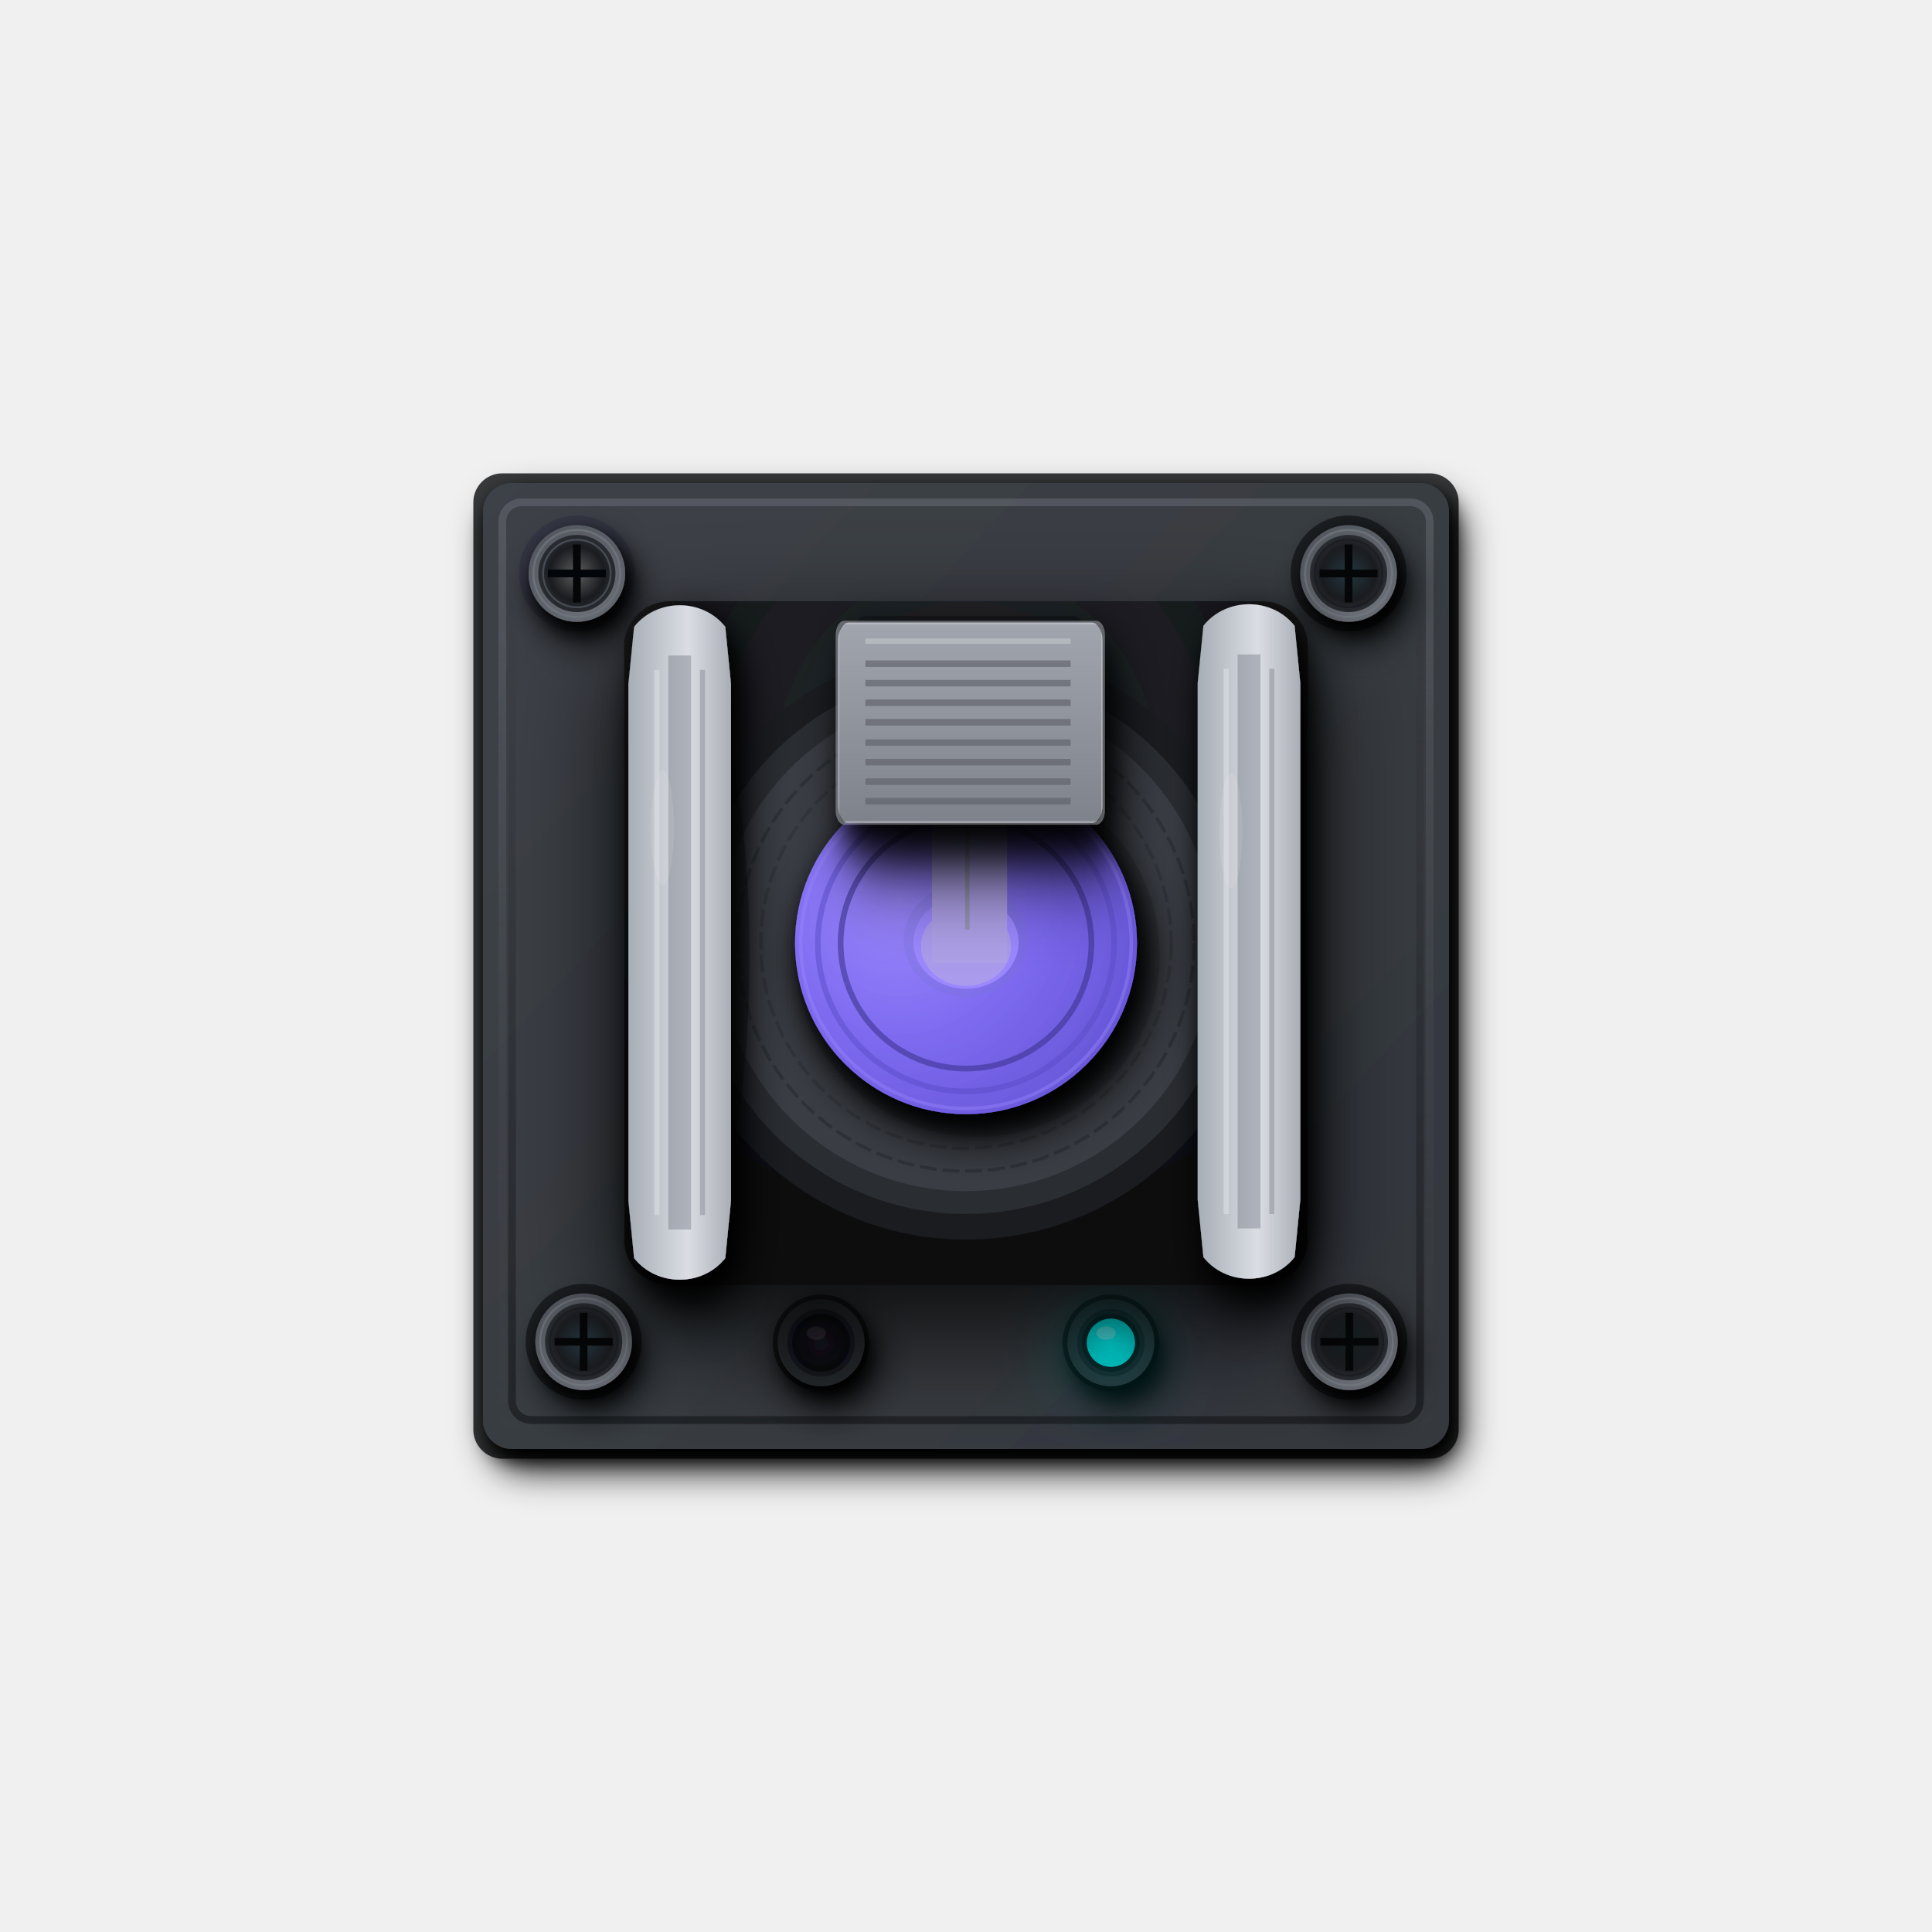
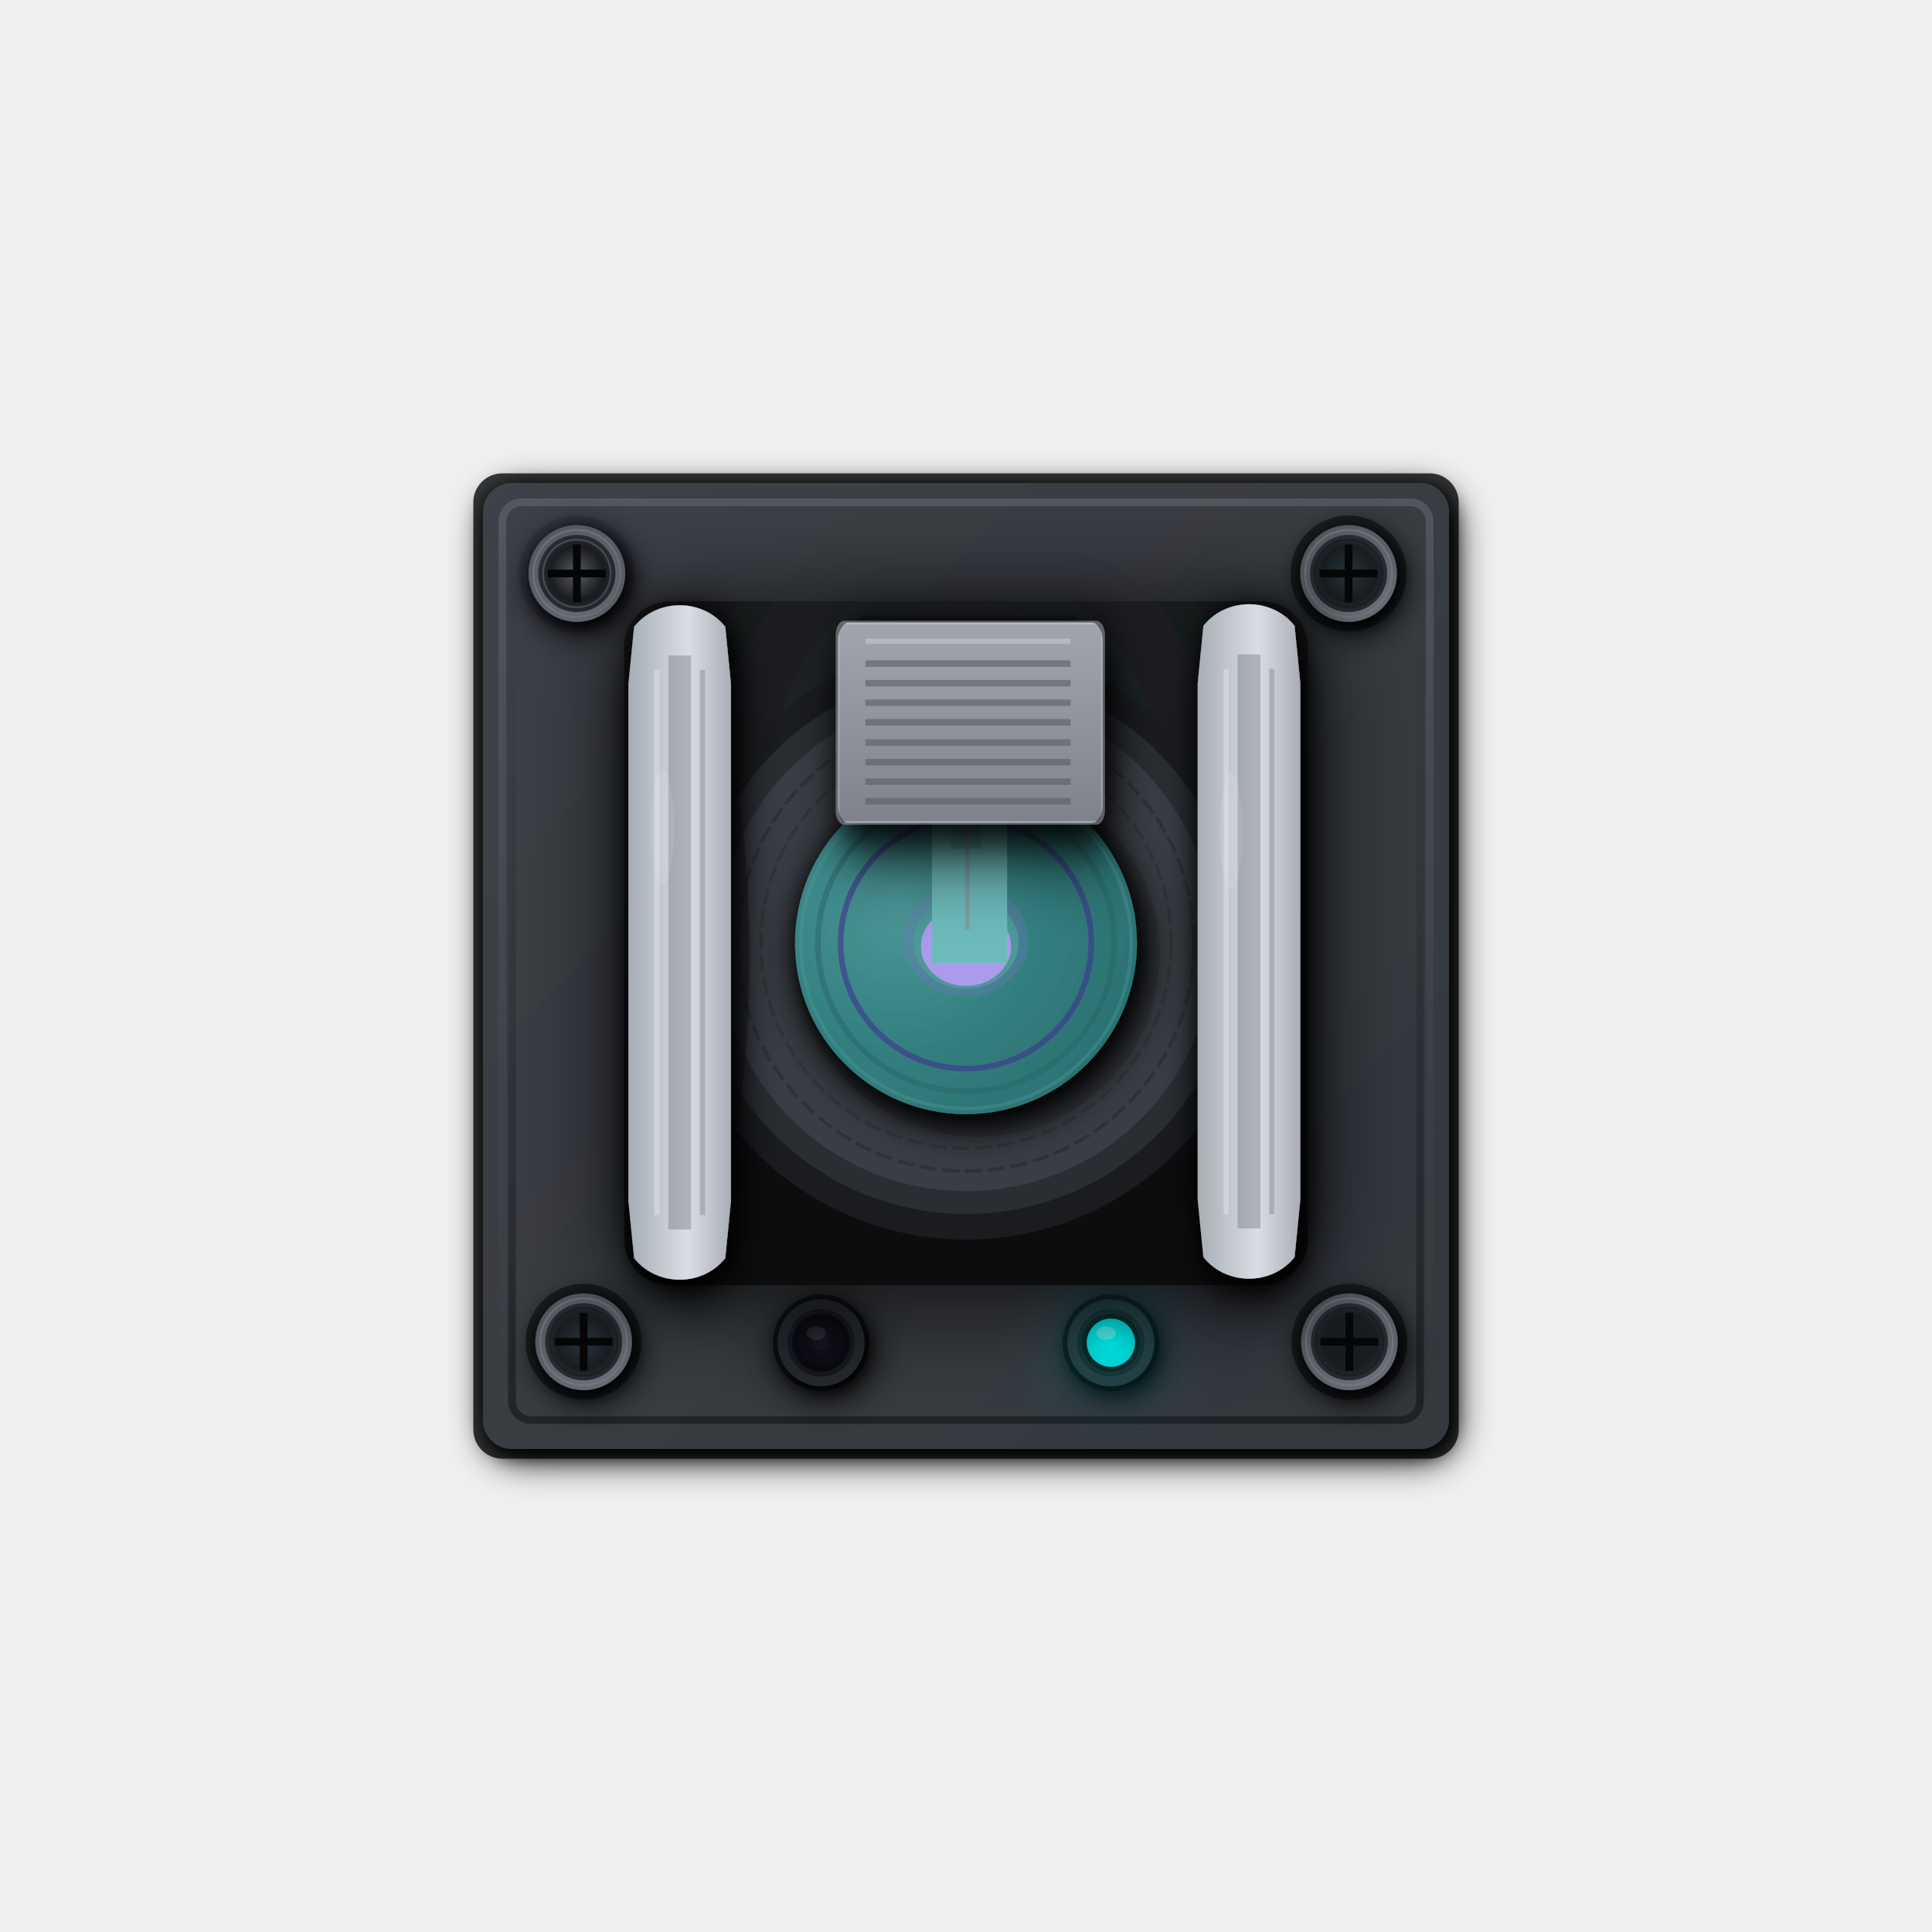
<svg xmlns="http://www.w3.org/2000/svg" xmlns:xlink="http://www.w3.org/1999/xlink" width="200" height="200" viewBox="0 0 200 200" version="1.1" id="svg106">
  <defs id="defs48">
    <radialGradient id="radialGradient112">
      <stop offset="0" style="stop-color:#243840;stop-opacity:1;" id="stop110" />
      <stop offset="70%" style="stop-color:#1a1c20;stop-opacity:1" id="stop111" />
      <stop offset="100%" style="stop-color:#2a2d32;stop-opacity:1" id="stop112" />
    </radialGradient>
    <linearGradient id="plateGradient" x1="-30.89" y1="-29.135" x2="253.988" y2="255.743" gradientTransform="matrix(0.9711755,0,0,1.02968,30,30)" gradientUnits="userSpaceOnUse">
      <stop offset="0%" style="stop-color:#4a4e56;stop-opacity:1" id="stop1" />
      <stop offset="30%" style="stop-color:#3d4147;stop-opacity:1" id="stop2" />
      <stop offset="70%" style="stop-color:#32353b;stop-opacity:1" id="stop3" />
      <stop offset="100%" style="stop-color:#25282d;stop-opacity:1" id="stop4" />
    </linearGradient>
    <linearGradient id="bevelHighlight" x1="51.6" y1="51.6" x2="51.6" y2="148.4" gradientUnits="userSpaceOnUse" gradientTransform="translate(30,30)">
      <stop offset="0%" style="stop-color:#6a6e76;stop-opacity:1" id="stop5" />
      <stop offset="50%" style="stop-color:#5a5e66;stop-opacity:0.5" id="stop6" />
      <stop offset="100%" style="stop-color:#4a4e56;stop-opacity:0" id="stop7" />
    </linearGradient>
-     <linearGradient id="bevelShadow" x1="52.6" y1="147.4" x2="52.6" y2="52.6" gradientUnits="userSpaceOnUse" gradientTransform="translate(30,30)">
-       <stop offset="0%" style="stop-color:#0a0c0e;stop-opacity:1" id="stop8" />
-       <stop offset="50%" style="stop-color:#1a1c20;stop-opacity:0.5" id="stop9" />
-       <stop offset="100%" style="stop-color:#2a2d32;stop-opacity:0" id="stop10" />
+     <linearGradient id="bevelShadow" x1="0%" y1="100%" x2="0%" y2="0%">
+       <stop offset="0%" style="stop-color:#0a0c0e;stop-opacity:1" />
+       <stop offset="50%" style="stop-color:#1a1c20;stop-opacity:0.5" />
+       <stop offset="100%" style="stop-color:#2a2d32;stop-opacity:0" />
    </linearGradient>
    <radialGradient id="screwGradient">
      <stop offset="0%" style="stop-color:#7a7e86;stop-opacity:1" id="stop11" />
      <stop offset="40%" style="stop-color:#5a5e66;stop-opacity:1" id="stop12" />
      <stop offset="80%" style="stop-color:#3a3d44;stop-opacity:1" id="stop13" />
      <stop offset="100%" style="stop-color:#2a2d32;stop-opacity:1" id="stop14" />
    </radialGradient>
    <radialGradient id="screwRecess">
      <stop offset="0" style="stop-color:#5f5f5f;stop-opacity:1;" id="stop15" />
      <stop offset="70%" style="stop-color:#1a1c20;stop-opacity:1" id="stop16" />
      <stop offset="100%" style="stop-color:#2a2d32;stop-opacity:1" id="stop17" />
    </radialGradient>
    <radialGradient id="purpleButton" cx="-5.972" cy="-3.69" gradientTransform="matrix(0.9711755,0,0,1.02968,130,138)" fx="-5.972" fy="-3.69" r="42.732" gradientUnits="userSpaceOnUse">
-       <stop offset="0%" style="stop-color:#9b88ff;stop-opacity:1" id="stop18" />
-       <stop offset="30%" style="stop-color:#7b68ee;stop-opacity:1" id="stop19" />
-       <stop offset="70%" style="stop-color:#5a4bc7;stop-opacity:1" id="stop20" />
-       <stop offset="100%" style="stop-color:#3d3490;stop-opacity:1" id="stop21" />
+       <stop offset="0%" style="stop-color:#4d9999;stop-opacity:1" id="stop18" />
+       <stop offset="30%" style="stop-color:#337f7f;stop-opacity:1" id="stop19" />
+       <stop offset="70%" style="stop-color:#266666;stop-opacity:1" id="stop20" />
+       <stop offset="100%" style="stop-color:#1a4d4d;stop-opacity:1" id="stop21" />
    </radialGradient>
    <linearGradient id="flatMetalGradient" x1="-17.959" y1="9.845" x2="-17.959" y2="48.065" gradientTransform="matrix(1.447743,0,0,0.6907304,100,108)" gradientUnits="userSpaceOnUse">
      <stop offset="0%" style="stop-color:#cacdd4;stop-opacity:1" id="stop22" />
      <stop offset="20%" style="stop-color:#a8acb4;stop-opacity:1" id="stop23" />
      <stop offset="50%" style="stop-color:#8a8e96;stop-opacity:1" id="stop24" />
      <stop offset="80%" style="stop-color:#6a6e76;stop-opacity:1" id="stop25" />
      <stop offset="100%" style="stop-color:#5a5e66;stop-opacity:1" id="stop26" />
    </linearGradient>
    <linearGradient id="guardGradient" x1="0" y1="0" x2="1" y2="0">
      <stop offset="0%" style="stop-color:#5a5e66;stop-opacity:1" id="stop27" />
      <stop offset="15%" style="stop-color:#7a7e86;stop-opacity:1" id="stop28" />
      <stop offset="30%" style="stop-color:#aab0b8;stop-opacity:1" id="stop29" />
      <stop offset="50%" style="stop-color:#dadde4;stop-opacity:1" id="stop30" />
      <stop offset="70%" style="stop-color:#9a9ea6;stop-opacity:1" id="stop31" />
      <stop offset="85%" style="stop-color:#6a6e76;stop-opacity:1" id="stop32" />
      <stop offset="100%" style="stop-color:#4a4e56;stop-opacity:1" id="stop33" />
    </linearGradient>
    <radialGradient id="ledOff" cx="0" cy="0" fx="0" fy="0" r="2.5" gradientUnits="userSpaceOnUse">
      <stop offset="0%" style="stop-color:#1a1525;stop-opacity:1" id="stop34" />
      <stop offset="100%" style="stop-color:#0a0a0f;stop-opacity:1" id="stop35" />
    </radialGradient>
    <radialGradient id="ledPurpleOn" cx="5.9604645e-07" cy="5.9604645e-07" fx="5.9604645e-07" fy="5.9604645e-07" r="12.1" gradientUnits="userSpaceOnUse">
-       <stop offset="0%" style="stop-color:#9b88ff;stop-opacity:1" id="stop36" />
-       <stop offset="40%" style="stop-color:#7b68ee;stop-opacity:1" id="stop37" />
-       <stop offset="100%" style="stop-color:#5a4bc7;stop-opacity:1" id="stop38" />
+       <stop offset="0%" style="stop-color:#4d9999;stop-opacity:1" id="stop36" />
+       <stop offset="40%" style="stop-color:#337f7f;stop-opacity:1" id="stop37" />
+       <stop offset="100%" style="stop-color:#266666;stop-opacity:1" id="stop38" />
    </radialGradient>
    <radialGradient id="ledTealOn" cx="5.9604645e-07" cy="5.9604645e-07" fx="5.9604645e-07" fy="5.9604645e-07" r="12.1" gradientUnits="userSpaceOnUse">
      <stop offset="0%" style="stop-color:#00ffff;stop-opacity:1" id="stop36t" />
      <stop offset="40%" style="stop-color:#00cccc;stop-opacity:1" id="stop37t" />
      <stop offset="100%" style="stop-color:#009999;stop-opacity:1" id="stop38t" />
    </radialGradient>
    <radialGradient id="recessGradient" cx="-9.1510952e-07" cy="-15.241" gradientTransform="matrix(0.9770084,0,0,1.023533,130,138)" fx="-9.1510952e-07" fy="-15.241" r="42.988" gradientUnits="userSpaceOnUse">
      <stop offset="0%" style="stop-color:#2a2d32;stop-opacity:1" id="stop39" />
      <stop offset="50%" style="stop-color:#1a1c20;stop-opacity:1" id="stop40" />
      <stop offset="100%" style="stop-color:#0a0c0e;stop-opacity:1" id="stop41" />
    </radialGradient>
    <filter id="multiShadow" x="-0.8" y="-0.8" width="2.767" height="2.933">
      <feGaussianBlur in="SourceAlpha" stdDeviation="1" id="feGaussianBlur41" />
-       <feOffset dx="0.5" dy="1" result="shadow1" id="feOffset41" />
+       <feOffset dx="0.3" dy="0.5" result="shadow1" id="feOffset41" />
      <feGaussianBlur in="SourceAlpha" stdDeviation="2" id="feGaussianBlur42" />
-       <feOffset dx="1" dy="2" result="shadow2" id="feOffset42" />
+       <feOffset dx="0.5" dy="1" result="shadow2" id="feOffset42" />
      <feComponentTransfer in="shadow2" id="feComponentTransfer42">
        <feFuncA type="linear" slope="0.3" id="feFuncA42" />
      </feComponentTransfer>
      <feMerge id="feMerge44">
        <feMergeNode in="shadow2" id="feMergeNode42" />
        <feMergeNode in="shadow1" id="feMergeNode43" />
        <feMergeNode in="SourceGraphic" id="feMergeNode44" />
      </feMerge>
    </filter>
    <filter id="deepRecess" x="-0.2" y="-0.2" width="1.4" height="1.467">
      <feGaussianBlur in="SourceAlpha" stdDeviation="5" id="feGaussianBlur44" />
-       <feOffset dx="0" dy="4" id="feOffset44" />
+       <feOffset dx="0.2" dy="1" id="feOffset44" />
      <feComposite operator="out" in2="SourceAlpha" id="feComposite44" />
      <feColorMatrix values="0 0 0 0 0 0 0 0 0 0 0 0 0 0 0 0 0 0 0.8 0" id="feColorMatrix44" />
      <feBlend mode="normal" in2="SourceGraphic" id="feBlend44" />
    </filter>
    <filter id="textEmboss" x="-0.017" y="-0.18" width="1.033" height="1.435">
      <feGaussianBlur in="SourceAlpha" stdDeviation="0.5" id="feGaussianBlur45" />
-       <feOffset dx="0" dy="0.5" result="offsetblur" id="feOffset45" />
+       <feOffset dx="0.1" dy="0.2" result="offsetblur" id="feOffset45" />
      <feFlood flood-color="#000000" flood-opacity="0.6" id="feFlood45" />
      <feComposite in2="offsetblur" operator="in" id="feComposite45" />
      <feMerge id="feMerge46">
        <feMergeNode id="feMergeNode45" />
        <feMergeNode in="SourceGraphic" id="feMergeNode46" />
      </feMerge>
    </filter>
    <filter id="ledGlow" x="-1.92" y="-1.92" width="4.84" height="4.84">
      <feGaussianBlur stdDeviation="4" result="coloredBlur" id="feGaussianBlur46" />
      <feMerge id="feMerge48">
        <feMergeNode in="coloredBlur" id="feMergeNode47" />
        <feMergeNode in="SourceGraphic" id="feMergeNode48" />
      </feMerge>
    </filter>
    <linearGradient xlink:href="#guardGradient" id="linearGradient106" x1="-27.531" y1="-25.966" x2="31.06" y2="-25.966" gradientTransform="matrix(0.4249815,0,0,2.353044,75,108)" gradientUnits="userSpaceOnUse" />
    <radialGradient id="screwGradient-8" gradientTransform="scale(0.9722425,1.02855)" cx="0.771" cy="1.458" fx="0.771" fy="1.458" r="13.32" gradientUnits="userSpaceOnUse">
      <stop offset="0%" style="stop-color:#7a7e86;stop-opacity:1" id="stop11-5" />
      <stop offset="40%" style="stop-color:#5a5e66;stop-opacity:1" id="stop12-8" />
      <stop offset="80%" style="stop-color:#3a3d44;stop-opacity:1" id="stop13-9" />
      <stop offset="100%" style="stop-color:#2a2d32;stop-opacity:1" id="stop14-6" />
    </radialGradient>
    <filter id="multiShadow-0" x="-0.72" y="-0.72" width="2.59" height="2.74">
      <feGaussianBlur in="SourceAlpha" stdDeviation="1" id="feGaussianBlur41-4" />
-       <feOffset dx="0.5" dy="1" result="shadow1" id="feOffset41-2" />
+       <feOffset dx="0.3" dy="0.5" result="shadow1" id="feOffset41-2" />
      <feGaussianBlur in="SourceAlpha" stdDeviation="2" id="feGaussianBlur42-3" />
-       <feOffset dx="1" dy="2" result="shadow2" id="feOffset42-3" />
+       <feOffset dx="0.5" dy="1" result="shadow2" id="feOffset42-3" />
      <feComponentTransfer in="shadow2" id="feComponentTransfer42-7">
        <feFuncA type="linear" slope="0.3" id="feFuncA42-0" />
      </feComponentTransfer>
      <feMerge id="feMerge44-0">
        <feMergeNode in="shadow2" id="feMergeNode42-1" />
        <feMergeNode in="shadow1" id="feMergeNode43-0" />
        <feMergeNode in="SourceGraphic" id="feMergeNode44-3" />
      </feMerge>
    </filter>
    <radialGradient id="screwRecess-0" cx="0" cy="0" fx="0" fy="0" r="4" gradientUnits="userSpaceOnUse">
      <stop offset="0" style="stop-color:#243840;stop-opacity:1;" id="stop15-0" />
      <stop offset="70%" style="stop-color:#1a1c20;stop-opacity:1" id="stop16-3" />
      <stop offset="100%" style="stop-color:#2a2d32;stop-opacity:1" id="stop17-8" />
    </radialGradient>
    <radialGradient id="screwGradient-8-9" gradientTransform="scale(0.9722425,1.02855)" cx="0.771" cy="1.458" fx="0.771" fy="1.458" r="13.32" gradientUnits="userSpaceOnUse">
      <stop offset="0%" style="stop-color:#7a7e86;stop-opacity:1" id="stop11-5-3" />
      <stop offset="40%" style="stop-color:#5a5e66;stop-opacity:1" id="stop12-8-0" />
      <stop offset="80%" style="stop-color:#3a3d44;stop-opacity:1" id="stop13-9-0" />
      <stop offset="100%" style="stop-color:#2a2d32;stop-opacity:1" id="stop14-6-3" />
    </radialGradient>
    <filter id="multiShadow-0-0" x="-0.72" y="-0.72" width="2.59" height="2.74">
      <feGaussianBlur in="SourceAlpha" stdDeviation="1" id="feGaussianBlur41-4-1" />
-       <feOffset dx="0.5" dy="1" result="shadow1" id="feOffset41-2-9" />
+       <feOffset dx="0.3" dy="0.5" result="shadow1" id="feOffset41-2-9" />
      <feGaussianBlur in="SourceAlpha" stdDeviation="2" id="feGaussianBlur42-3-8" />
-       <feOffset dx="1" dy="2" result="shadow2" id="feOffset42-3-6" />
+       <feOffset dx="0.5" dy="1" result="shadow2" id="feOffset42-3-6" />
      <feComponentTransfer in="shadow2" id="feComponentTransfer42-7-9">
        <feFuncA type="linear" slope="0.3" id="feFuncA42-0-0" />
      </feComponentTransfer>
      <feMerge id="feMerge44-0-1">
        <feMergeNode in="shadow2" id="feMergeNode42-1-6" />
        <feMergeNode in="shadow1" id="feMergeNode43-0-4" />
        <feMergeNode in="SourceGraphic" id="feMergeNode44-3-4" />
      </feMerge>
    </filter>
    <radialGradient id="screwRecess-0-8" cx="0" cy="0" fx="0" fy="0" r="4" gradientUnits="userSpaceOnUse">
      <stop offset="0" style="stop-color:#152020;stop-opacity:1;" id="stop15-0-6" />
      <stop offset="70%" style="stop-color:#1a1c20;stop-opacity:1" id="stop16-3-1" />
      <stop offset="100%" style="stop-color:#2a2d32;stop-opacity:1" id="stop17-8-4" />
    </radialGradient>
    <radialGradient xlink:href="#screwGradient" id="radialGradient107" gradientTransform="scale(0.9711755,1.02968)" cx="0.858" cy="1.619" fx="0.858" fy="1.619" r="14.244" gradientUnits="userSpaceOnUse" />
    <radialGradient xlink:href="#screwRecess" id="radialGradient108" cx="0" cy="0" fx="0" fy="0" r="4" gradientUnits="userSpaceOnUse" />
    <radialGradient xlink:href="#screwGradient" id="radialGradient109" gradientTransform="scale(0.9711755,1.02968)" cx="0.858" cy="1.619" fx="0.858" fy="1.619" r="14.244" gradientUnits="userSpaceOnUse" />
    <radialGradient xlink:href="#radialGradient112" id="radialGradient110" cx="0" cy="0" fx="0" fy="0" r="4" gradientUnits="userSpaceOnUse" />
    <filter id="multiShadow-5" x="-0.8" y="-0.153" width="2.767" height="1.37">
      <feGaussianBlur in="SourceAlpha" stdDeviation="1" id="feGaussianBlur41-5" />
-       <feOffset dx="0.5" dy="1" result="shadow1" id="feOffset41-1" />
+       <feOffset dx="0.3" dy="0.5" result="shadow1" id="feOffset41-1" />
      <feGaussianBlur in="SourceAlpha" stdDeviation="2" id="feGaussianBlur42-1" />
-       <feOffset dx="1" dy="2" result="shadow2" id="feOffset42-2" />
+       <feOffset dx="0.5" dy="1" result="shadow2" id="feOffset42-2" />
      <feComponentTransfer in="shadow2" id="feComponentTransfer42-2">
        <feFuncA type="linear" slope="0.3" id="feFuncA42-9" />
      </feComponentTransfer>
      <feMerge id="feMerge44-4">
        <feMergeNode in="shadow2" id="feMergeNode42-3" />
        <feMergeNode in="shadow1" id="feMergeNode43-4" />
        <feMergeNode in="SourceGraphic" id="feMergeNode44-1" />
      </feMerge>
    </filter>
    <linearGradient xlink:href="#guardGradient" id="linearGradient110" gradientUnits="userSpaceOnUse" gradientTransform="matrix(0.4249815,0,0,2.353044,75,108)" x1="-27.531" y1="-25.966" x2="31.06" y2="-25.966" />
  </defs>
  <g id="alignFrame" transform="translate(-30,-30)">
    <rect x="79" y="79" width="102" height="102" rx="3" ry="3" fill="#0a0c0e" opacity="0.8" id="rect48" />
    <rect x="80" y="80" width="100" height="100" rx="3" ry="3" fill="url(#plateGradient)" filter="url(#multiShadow)" id="rect49" style="fill:url(#plateGradient)" />
    <rect x="82" y="82" width="96" height="96" rx="2" ry="2" fill="none" stroke="url(#bevelHighlight)" stroke-width="0.8" opacity="0.5" id="rect50" style="stroke:url(#bevelHighlight)" />
    <rect x="83" y="83" width="94" height="94" rx="2" ry="2" fill="none" stroke="url(#bevelShadow)" stroke-width="0.8" opacity="0.5" id="rect51" style="stroke:url(#bevelShadow)" />
    <g transform="translate(89.71667,89.36667)" id="g55">
      <circle r="6" fill="#0a0c0e" opacity="0.6" id="circle51" cx="0" cy="0" style="display:inline;fill:#313145;fill-opacity:1" />
      <circle r="5" fill="url(#screwGradient)" filter="url(#multiShadow)" id="circle52" style="display:inline;fill:url(#radialGradient107)" cx="0" cy="0" />
      <circle r="4" fill="url(#screwRecess)" id="circle53" style="display:inline;fill:url(#radialGradient108)" cx="0" cy="0" />
      <rect x="-0.4" y="-3" width="0.8" height="6" fill="#050607" id="rect53" />
      <rect x="-3" y="-0.4" width="6" height="0.8" fill="#050607" id="rect54" style="display:inline;fill:#02060a;fill-opacity:1" />
      <circle r="4.5" fill="none" stroke="#7a7e86" stroke-width="0.2" opacity="0.6" id="circle54" cx="0" cy="0" style="display:inline" />
      <circle r="3.5" fill="none" stroke="#1a1c20" stroke-width="0.2" opacity="0.8" id="circle55" cx="0" cy="0" style="display:inline;stroke:#4f555f;stroke-opacity:1" />
    </g>
    <g transform="translate(90.41667,168.9)" id="g55-6">
      <circle r="6" fill="#0a0c0e" opacity="0.6" id="circle51-0" cx="0" cy="0" />
      <circle r="5" fill="url(#screwGradient)" filter="url(#multiShadow)" id="circle52-4" cx="0" cy="0" style="display:inline;fill:url(#screwGradient-8);filter:url(#multiShadow-0)" />
      <circle r="4" fill="url(#screwRecess)" id="circle53-0" cx="0" cy="0" style="display:inline;fill:url(#screwRecess-0)" />
      <rect x="-0.4" y="-3" width="0.8" height="6" fill="#050607" id="rect53-9" style="display:inline" />
      <rect x="-3" y="-0.4" width="6" height="0.8" fill="#050607" id="rect54-2" />
      <circle r="4.5" fill="none" stroke="#7a7e86" stroke-width="0.2" opacity="0.6" id="circle54-4" cx="0" cy="0" />
      <circle r="3.5" fill="none" stroke="#1a1c20" stroke-width="0.2" opacity="0.8" id="circle55-9" cx="0" cy="0" />
    </g>
    <g transform="translate(169.6868,168.9)" id="g55-6-8">
      <circle r="6" fill="#0a0c0e" opacity="0.6" id="circle51-0-1" cx="0" cy="0" />
      <circle r="5" fill="url(#screwGradient)" filter="url(#multiShadow)" id="circle52-4-0" cx="0" cy="0" style="fill:url(#screwGradient-8-9);filter:url(#multiShadow-0-0)" />
      <circle r="4" fill="url(#screwRecess)" id="circle53-0-3" cx="0" cy="0" style="display:inline;fill:url(#screwRecess-0-8)" />
      <rect x="-0.4" y="-3" width="0.8" height="6" fill="#050607" id="rect53-9-1" />
      <rect x="-3" y="-0.4" width="6" height="0.8" fill="#050607" id="rect54-2-1" />
      <circle r="4.5" fill="none" stroke="#7a7e86" stroke-width="0.2" opacity="0.6" id="circle54-4-5" cx="0" cy="0" />
      <circle r="3.5" fill="none" stroke="#1a1c20" stroke-width="0.2" opacity="0.8" id="circle55-9-0" cx="0" cy="0" />
    </g>
    <g transform="translate(169.6035,89.36667)" id="g60" style="display:inline">
      <circle r="6" fill="#0a0c0e" opacity="0.6" id="circle56" cx="0" cy="0" />
      <circle r="5" fill="url(#screwGradient)" filter="url(#multiShadow)" id="circle57" style="fill:url(#radialGradient109)" cx="0" cy="0" />
      <circle r="4" fill="url(#screwRecess)" id="circle58" style="display:inline;fill:url(#radialGradient110)" cx="0" cy="0" />
      <rect x="-0.4" y="-3" width="0.8" height="6" fill="#050607" id="rect58" />
      <rect x="-3" y="-0.4" width="6" height="0.8" fill="#050607" id="rect59" />
      <circle r="4.5" fill="none" stroke="#7a7e86" stroke-width="0.2" opacity="0.6" id="circle59" cx="0" cy="0" style="display:inline" />
      <circle r="3.5" fill="none" stroke="#1a1c20" stroke-width="0.2" opacity="0.8" id="circle60" cx="0" cy="0" style="display:inline" />
    </g>
    <text x="130" y="114" font-family="Arial, sans-serif" font-size="7px" font-weight="400" letter-spacing="0.3" text-anchor="middle" fill="#7a7e86" id="text71">FIELD 1</text>
    <g transform="translate(115,169)" id="g75">
      <circle r="5" fill="#0a0c0e" opacity="0.7" id="circle71" cx="0" cy="0" />
      <circle r="4.5" fill="#2a2d32" filter="url(#multiShadow)" id="circle72" cx="0" cy="0" />
      <circle r="3.5" fill="#1a1c20" id="circle73" cx="0" cy="0" />
      <circle r="3" fill="#0a0c0e" id="circle74" cx="0" cy="0" />
      <circle r="2.5" fill="url(#ledOff)" filter="url(#ledGlow)" id="circle75" style="fill:url(#ledOff)" cx="0" cy="0" />
      <ellipse cx="-0.5" cy="-1" rx="1" ry="0.7" fill="#ffffff" opacity="0.1" id="ellipse75" />
    </g>
    <g transform="translate(145,169)" id="g80" style="display:inline">
      <circle r="5" fill="#0a0c0e" opacity="0.7" id="circle76" cx="0" cy="0" />
      <circle r="4.5" fill="#2a2d32" filter="url(#multiShadow)" id="circle77" cx="0" cy="0" />
      <circle r="3.5" fill="#1a1c20" id="circle78" cx="0" cy="0" />
      <circle r="3" fill="#0a0c0e" id="circle79" cx="0" cy="0" />
      <circle r="2.5" fill="url(#ledTealOn)" filter="url(#ledGlow)" id="circle80" style="fill:url(#ledTealOn)" cx="0" cy="0" />
      <ellipse cx="-0.5" cy="-1" rx="1" ry="0.7" fill="#ffffff" opacity="0.3" id="ellipse80" />
    </g>
    <g id="assemblyScaleOn" transform="translate(130,130) scale(1.18) translate(-130,-130) translate(0,-10)">
      <rect x="100" y="108" width="60" height="60" rx="4" ry="4" fill="url(#recessGradient)" filter="url(#deepRecess)" id="rect81" style="fill:url(#recessGradient)" />
      <circle r="26" fill="#1a1c20" id="circle81" cx="130" cy="138" style="display:inline" />
      <circle r="24" fill="#2a2d32" stroke="#1a1c20" stroke-width="0.5" id="circle82" cx="130" cy="138" style="display:inline" />
      <circle r="22" fill="#3a3d44" stroke="#2a2d32" stroke-width="0.5" id="circle83" cx="130" cy="138" style="display:inline" />
      <circle r="20" fill="none" stroke="#2a2d32" stroke-width="0.3" stroke-dasharray="1.5, 0.5" opacity="0.7" id="circle84" cx="130" cy="138" style="display:inline" />
      <circle r="18" fill="none" stroke="#2a2d32" stroke-width="0.3" stroke-dasharray="1.5, 0.5" opacity="0.5" id="circle85" cx="130" cy="138" style="display:inline" />
      <circle r="16" fill="#2a2d32" opacity="0.5" id="circle86" cx="131" cy="139" style="display:inline" />
      <circle r="15" fill="url(#purpleButton)" filter="url(#multiShadow)" id="circle87" style="display:inline;fill:url(#purpleButton)" cx="130" cy="138" />
-       <circle r="14.5" fill="none" stroke="#9b88ff" stroke-width="0.3" opacity="0.4" id="circle88" cx="130" cy="138" />
+       <circle r="14.5" fill="none" stroke="#4d9999" stroke-width="0.3" opacity="0.4" id="circle88" cx="130" cy="138" />
      <ellipse fill="#050607" id="circle93-5" cx="130" cy="138" style="display:inline;fill:#9e91d2;fill-opacity:1;stroke-width:1.061" rx="3.491" ry="2.902" />
-       <circle r="13" fill="none" stroke="#5a4bc7" stroke-width="0.5" opacity="0.5" id="circle89" cx="130" cy="138" style="display:inline" />
+       <circle r="13" fill="none" stroke="#266666" stroke-width="0.5" opacity="0.5" id="circle89" cx="130" cy="138" style="display:inline" />
      <circle r="11" fill="none" stroke="#3d3490" stroke-width="0.5" opacity="0.6" id="circle90" cx="130" cy="138" style="display:inline" />
      <ellipse fill="#1a1c20" id="circle91" cx="130" cy="137.74" style="display:inline;opacity:0.264;fill:#7a72cd;fill-opacity:1;stroke-width:1.302" rx="5.467" ry="4.963" />
-       <ellipse fill="#0a0c0e" id="circle92" cx="130" cy="137.936" style="display:inline;fill:#9b88ff;fill-opacity:1;stroke-width:1.237" rx="4.611" ry="4.062" />
+       <ellipse fill="#0a0c0e" id="circle92" cx="130" cy="137.936" style="display:inline;fill:#4d9999;fill-opacity:1;stroke-width:1.237" rx="4.611" ry="4.062" />
      <ellipse fill="#050607" id="circle93" cx="130" cy="138.269" style="display:inline;fill:#aa9bec;fill-opacity:1;stroke-width:1.237" rx="3.952" ry="3.482" />
      <ellipse cx="106" cy="139" rx="5" ry="24" fill="#0a0c0e" opacity="0.4" id="ellipse93" style="display:inline" />
      <path d="m 79,86 c -2,-2 -6,-2 -8,0 l -0.5,4 v 36 l 0.5,4 c 2,2 6,2 8,0 l 0.5,-4 V 90 Z" fill="url(#guardGradient)" filter="url(#multiShadow)" id="path93" style="display:inline;fill:url(#linearGradient106)" transform="matrix(1,0,0,1.258824,29.88333,1.982351)" />
      <rect x="103.883" y="112.759" width="2" height="50.353" fill="#3a3d44" opacity="0.4" id="rect93" style="fill:#6c727d;fill-opacity:1;stroke-width:1.122" />
      <line x1="102.883" y1="114.018" x2="102.883" y2="161.853" stroke="#dadde4" stroke-width="0.449" opacity="0.6" id="line93" />
      <line x1="106.883" y1="114.018" x2="106.883" y2="161.853" stroke="#5a5e66" stroke-width="0.449" opacity="0.5" id="line94" style="stroke:#878d98;stroke-opacity:1" />
      <ellipse cx="103.383" cy="127.865" rx="1" ry="5.035" fill="#ffffff" opacity="0.1" id="ellipse94" style="display:inline;stroke-width:1.122" />
      <path d="m 79,86 c -2,-2 -6,-2 -8,0 l -0.5,4 v 36 l 0.5,4 c 2,2 6,2 8,0 l 0.5,-4 V 90 Z" fill="url(#guardGradient)" filter="url(#multiShadow)" id="path93-4" style="display:inline;fill:url(#linearGradient110);filter:url(#multiShadow-5)" transform="matrix(1,0,0,1.258824,79.82788,1.892973)" />
      <rect x="153.828" y="112.669" width="2" height="50.353" fill="#3a3d44" opacity="0.4" id="rect93-3" style="fill:#6c727d;fill-opacity:1;stroke-width:1.122" />
      <line x1="152.828" y1="113.928" x2="152.828" y2="161.764" stroke="#dadde4" stroke-width="0.449" opacity="0.6" id="line93-4" />
      <line x1="156.828" y1="113.928" x2="156.828" y2="161.764" stroke="#5a5e66" stroke-width="0.449" opacity="0.5" id="line94-3" style="stroke:#878d98;stroke-opacity:1" />
      <ellipse cx="153.25" cy="128.165" rx="1" ry="5.035" fill="#ffffff" opacity="0.1" id="ellipse94-1" style="display:inline;stroke-width:1.122" />
-       <rect x="127.02" y="121.71" width="6.587" height="18.025" fill="#4a4e56" opacity="0.8" id="rect96" style="opacity:1;fill:#ada0e7;fill-opacity:1;stroke-width:1.681" />
-       <rect x="128.683" y="113.481" width="2.635" height="16.25" fill="#6a6e76" id="rect97" style="fill:#a3a3e4;fill-opacity:1;stroke-width:1.237" />
+       <rect x="127.02" y="121.71" width="6.587" height="18.025" fill="#4a4e56" opacity="0.8" id="rect96" style="opacity:1;fill:#6dbbbb;fill-opacity:1;stroke-width:1.681" />
+       <rect x="128.683" y="113.481" width="2.635" height="16.25" fill="#6a6e76" id="rect97" style="fill:#5daaaa;fill-opacity:1;stroke-width:1.237" />
      <rect x="129.919" y="122.87" width="0.395" height="13.928" fill="#8a8e96" opacity="0.6" id="rect98" style="stroke-width:1.237" />
      <rect x="120.269" y="109.291" width="20" height="8" rx="1" ry="1" fill="#0a0c0e" opacity="0.4" id="rect99" />
      <rect x="90" y="122" width="20" height="9" rx="0.8" ry="0.8" fill="url(#flatMetalGradient)" filter="url(#multiShadow)" id="rect100" style="display:inline;fill:url(#flatMetalGradient)" transform="matrix(1.159458,0,0,1.952153,14.43087,-128.2864)" />
      <rect x="118.726" y="109.876" width="23.301" height="17.569" rx="0.613" ry="1.098" fill="none" stroke="#dadde4" stroke-width="0.328" opacity="0.4" id="rect101" />
      <g opacity="0.6" id="g104" transform="matrix(1.125,0,0,1.142565,130.1767,102.1206)">
        <line x1="-8" y1="16" x2="8" y2="16" stroke="#5a5e66" stroke-width="0.5" id="line101" />
        <line x1="-8" y1="17.5" x2="8" y2="17.5" stroke="#5a5e66" stroke-width="0.5" id="line102" />
        <line x1="-8" y1="19" x2="8" y2="19" stroke="#5a5e66" stroke-width="0.5" id="line103" />
        <line x1="-8" y1="20.5" x2="8" y2="20.5" stroke="#5a5e66" stroke-width="0.5" id="line104" />
      </g>
      <g opacity="0.6" id="g104-2" transform="matrix(1.125,0,0,1.142565,130.1767,95.19508)">
        <line x1="-8" y1="16" x2="8" y2="16" stroke="#5a5e66" stroke-width="0.5" id="line101-5" />
        <line x1="-8" y1="17.5" x2="8" y2="17.5" stroke="#5a5e66" stroke-width="0.5" id="line102-6" />
        <line x1="-8" y1="19" x2="8" y2="19" stroke="#5a5e66" stroke-width="0.5" id="line103-7" />
        <line x1="-8" y1="20.5" x2="8" y2="20.5" stroke="#5a5e66" stroke-width="0.5" id="line104-2" />
      </g>
      <rect x="121.177" y="111.277" width="18" height="0.457" fill="#cacdd4" opacity="0.5" id="rect104" style="stroke-width:1.069" />
    </g>
  </g>
</svg>
